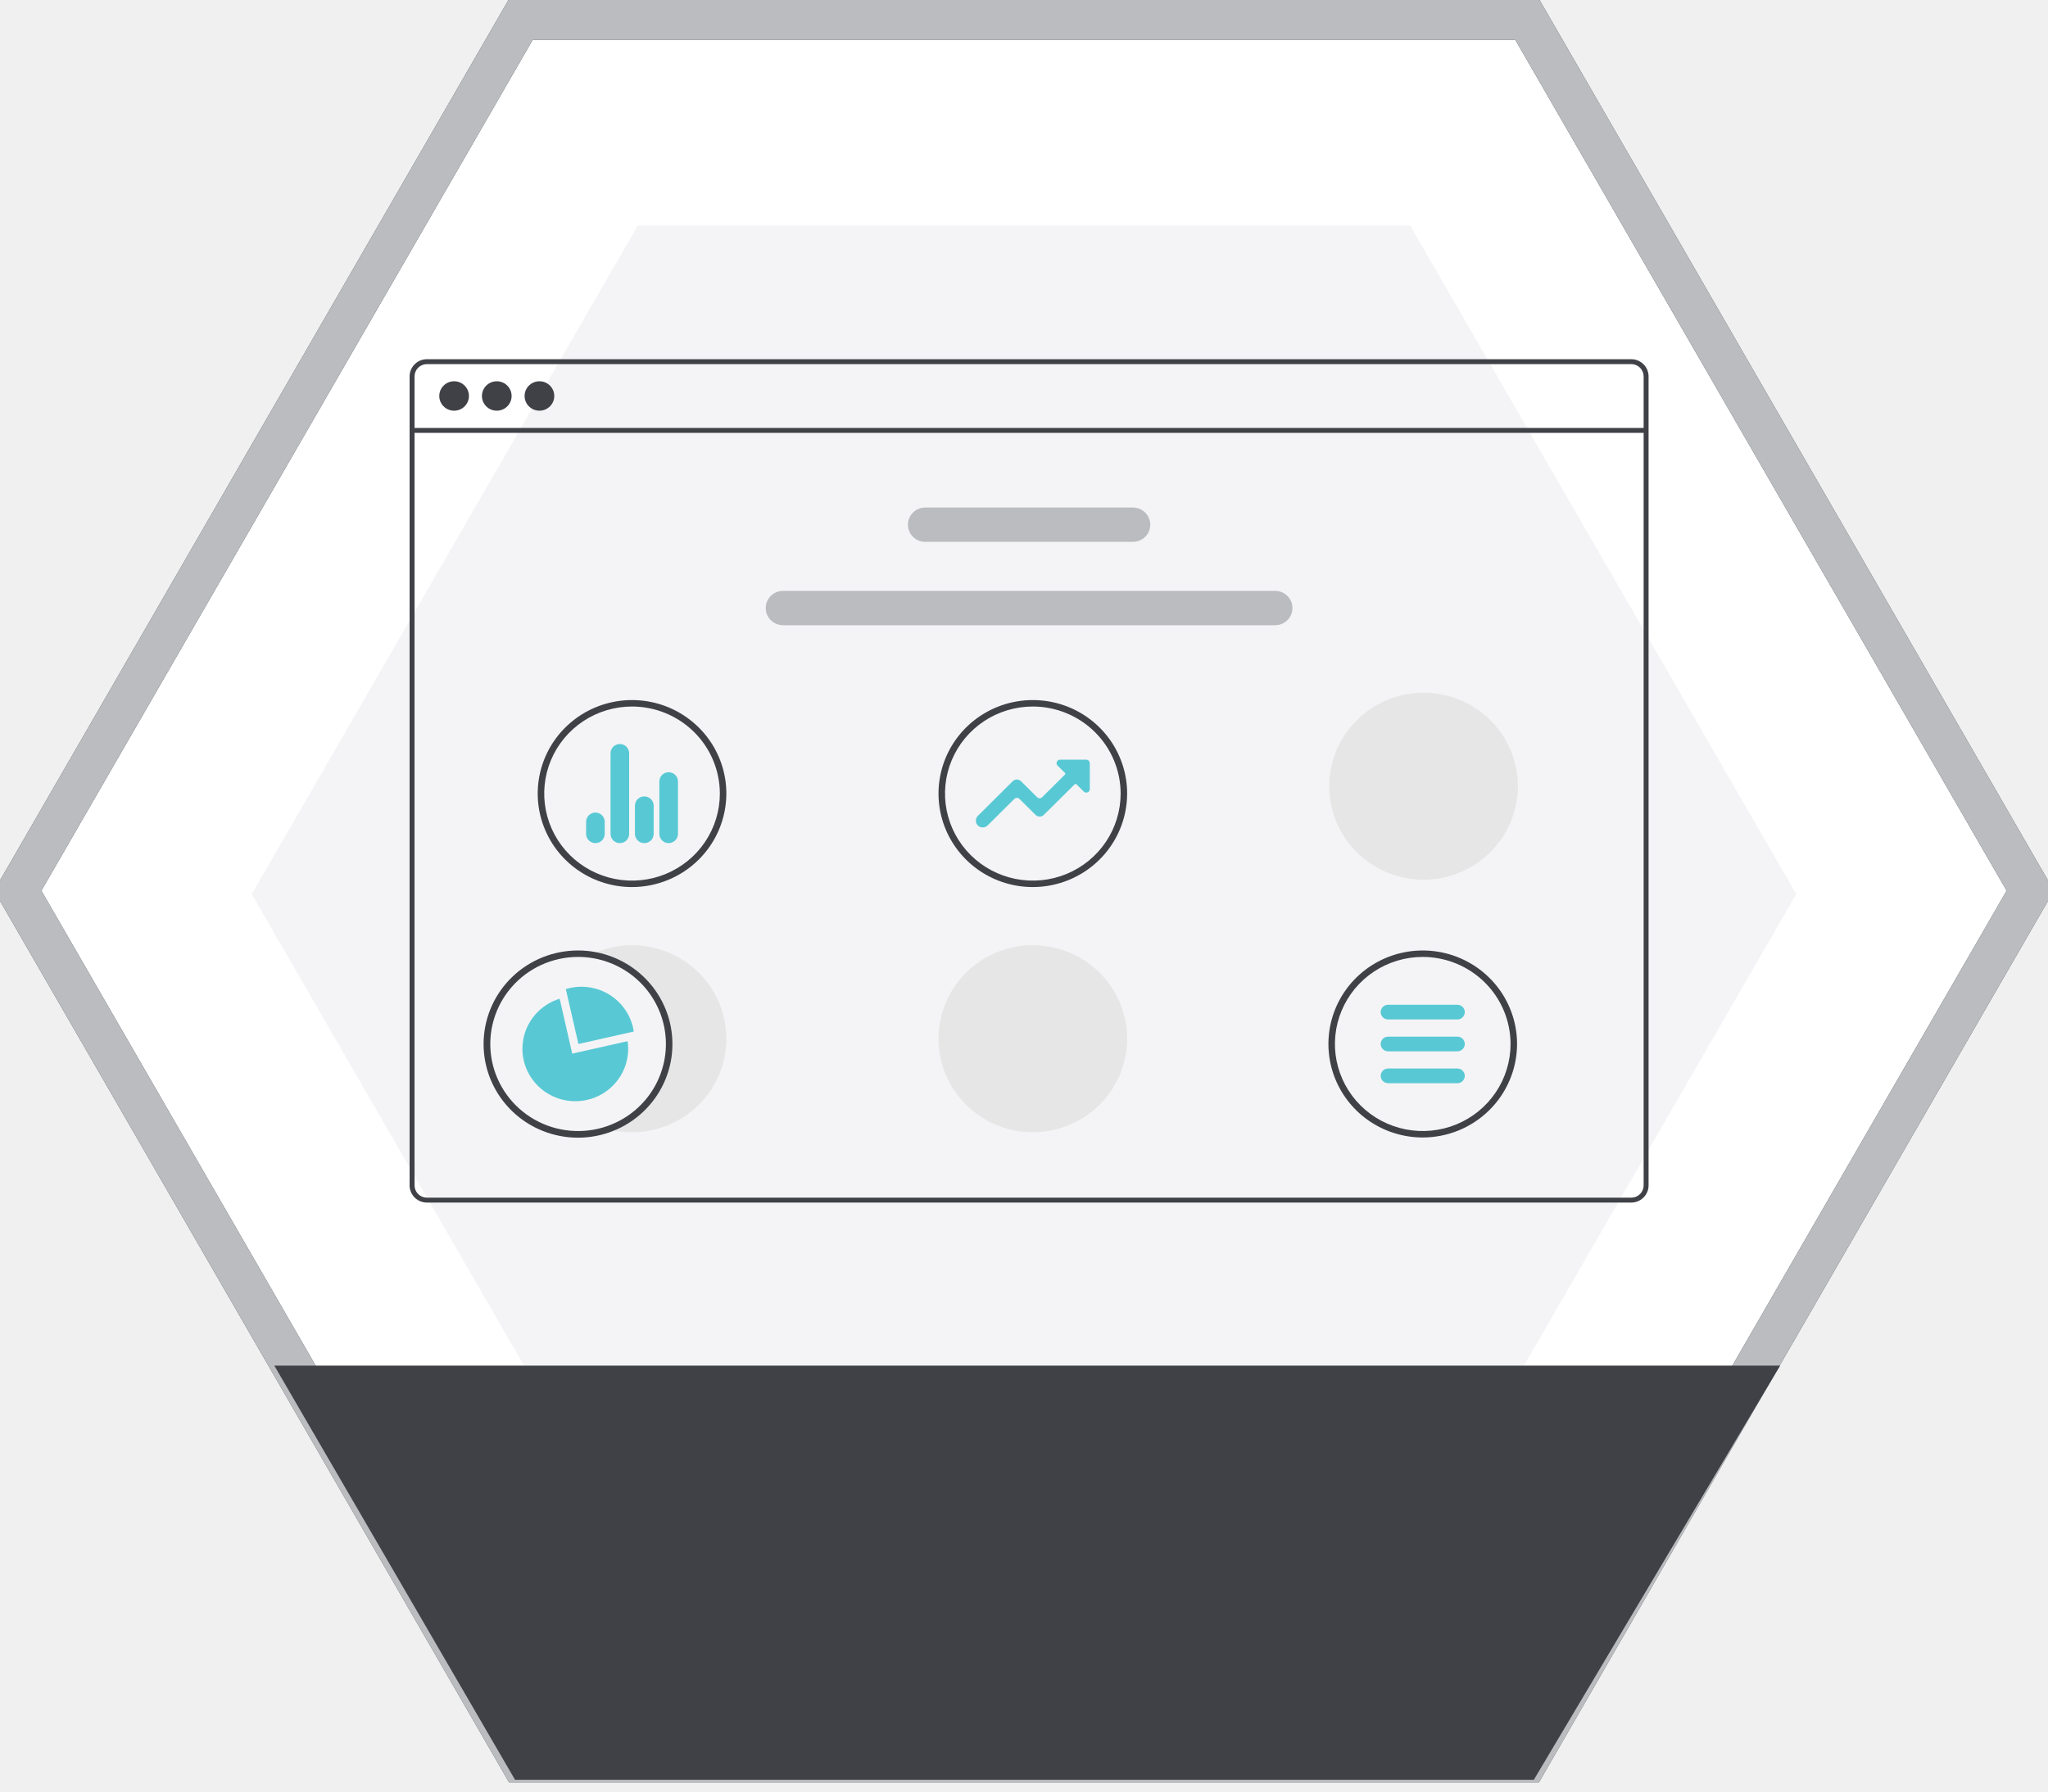
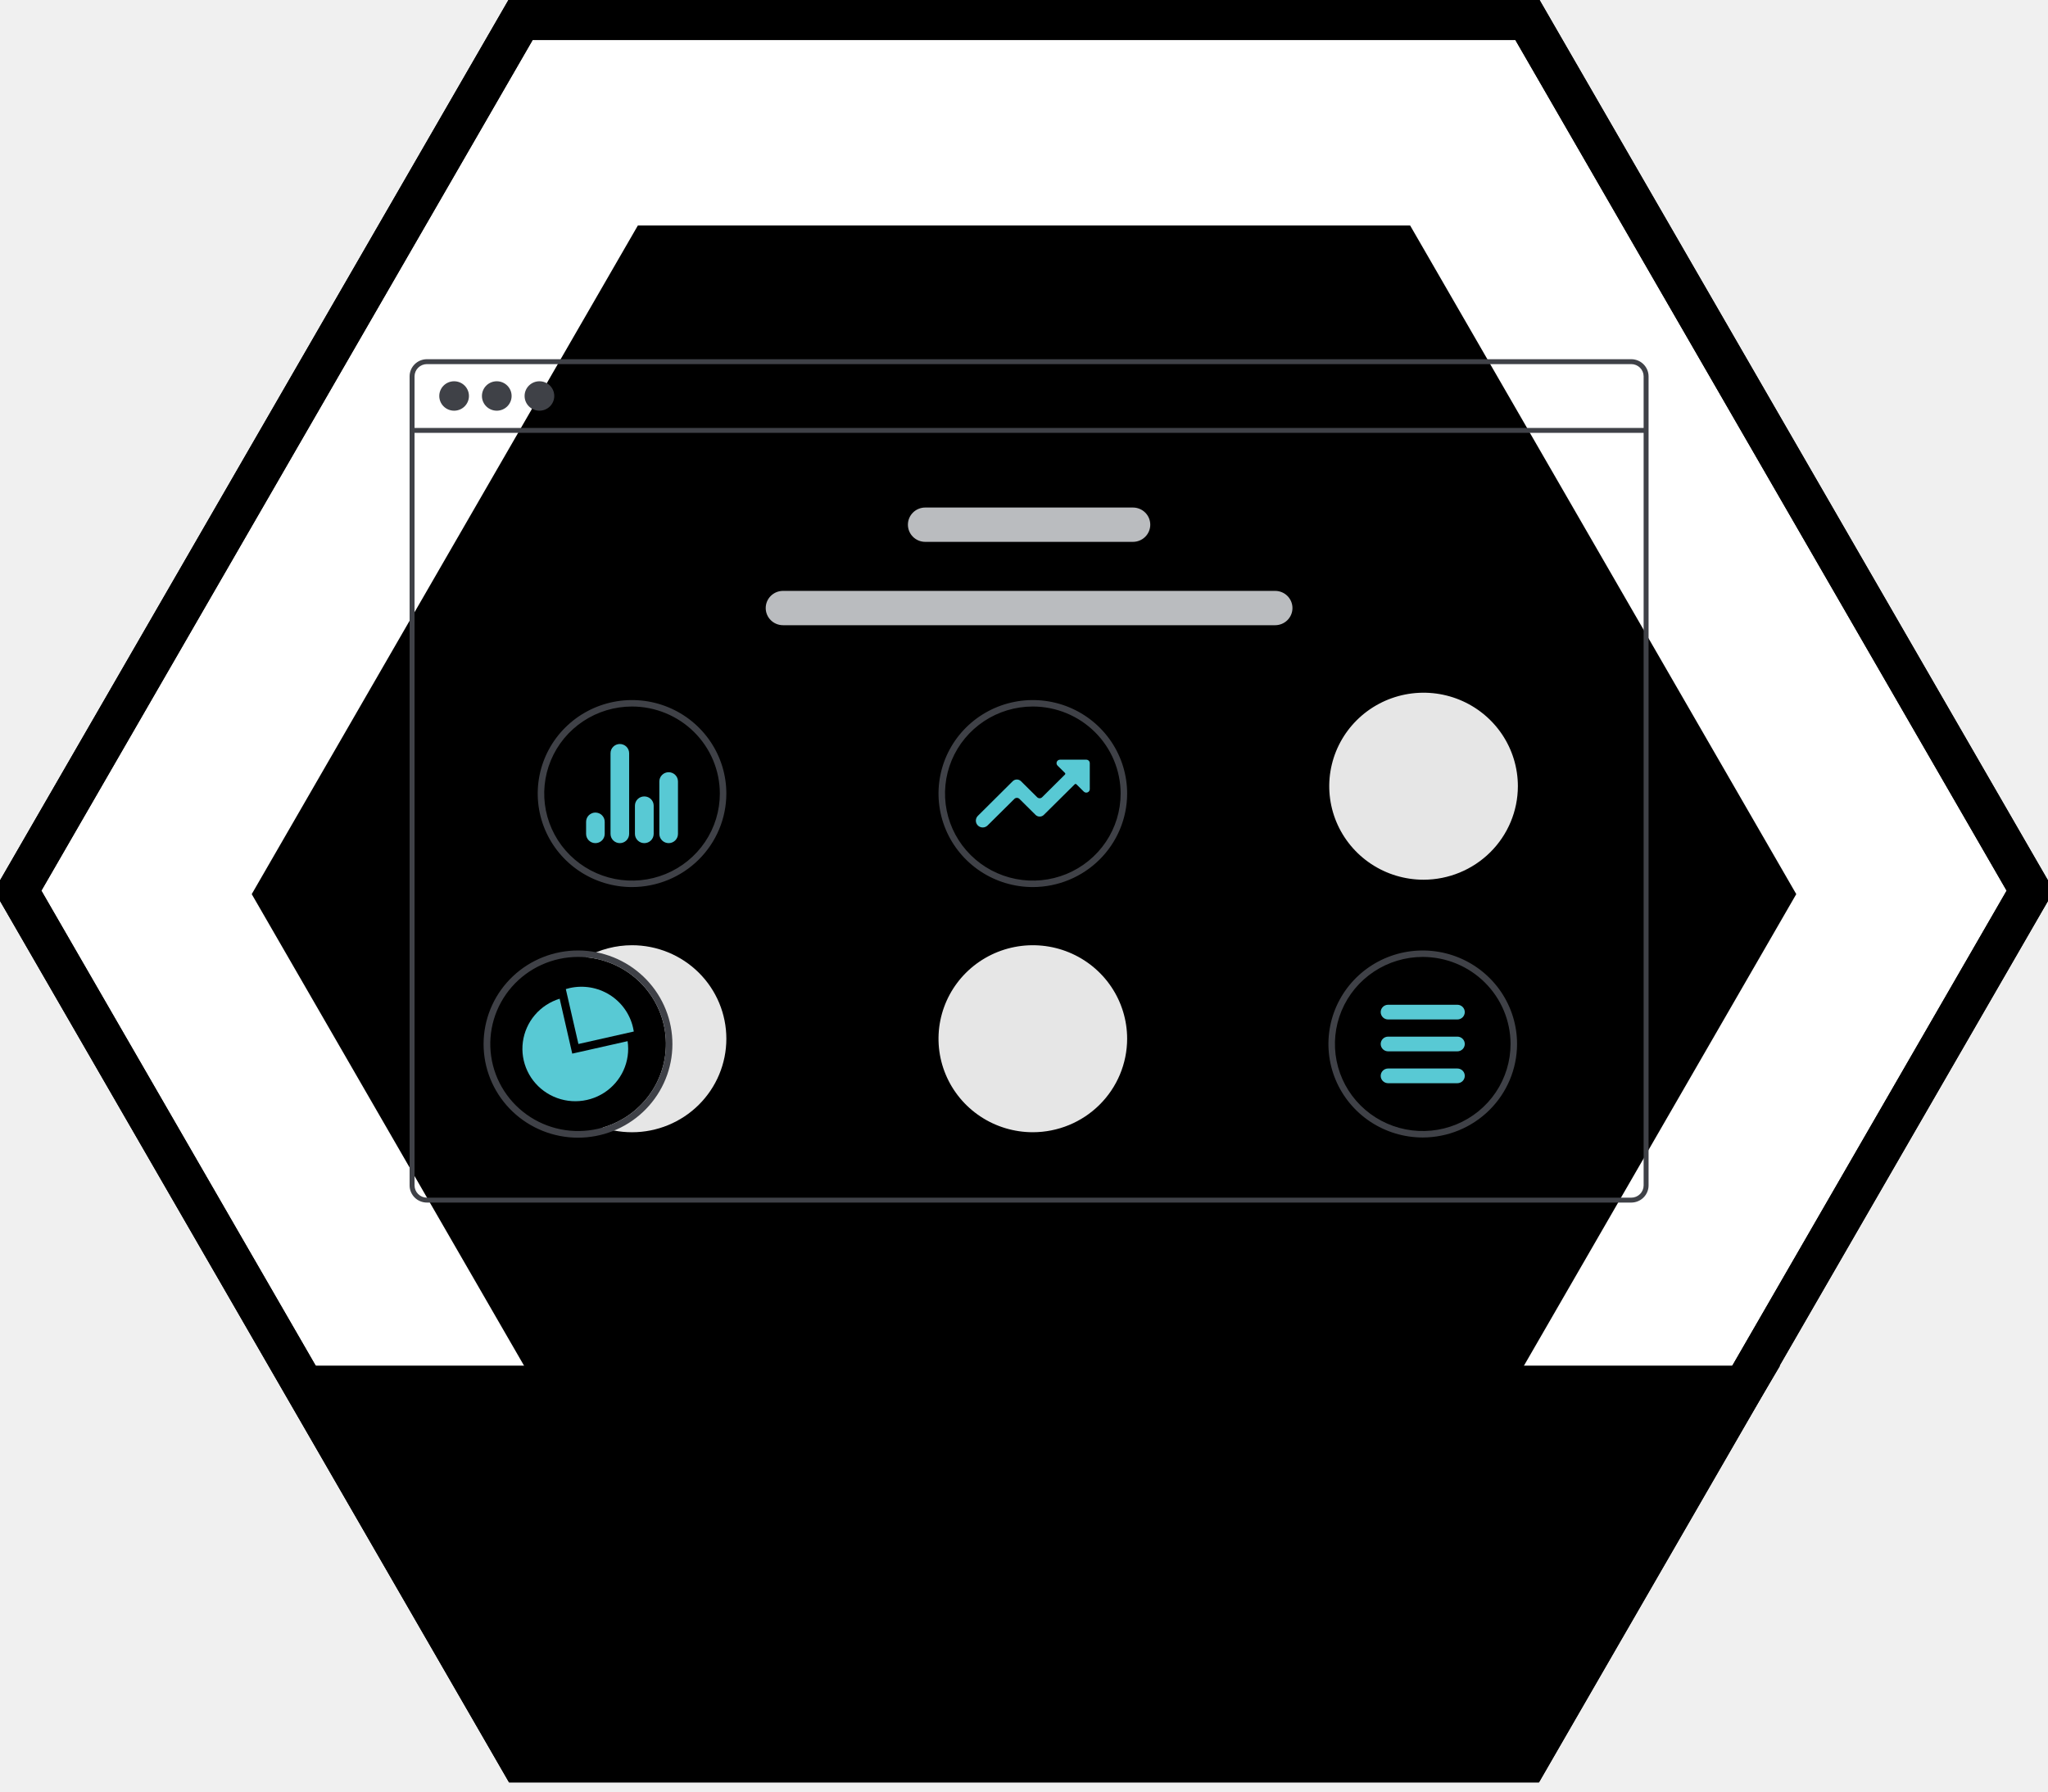
<svg xmlns="http://www.w3.org/2000/svg" class="badge vue3" width="400" height="350" viewBox="0 0 400 350" fill="none">
-   <path class="badge-border--hidden" fill="#FFFFFF" d="M298.268 3.795L396.536 174L298.268 344.205L101.732 344.205L3.464 174L101.732 3.795L298.268 3.795Z" stroke="#3F4147" stroke-width="8" />
-   <path class="badge-border" d="M298.268 3.795L396.536 174L298.268 344.205L101.732 344.205L3.464 174L101.732 3.795L298.268 3.795Z" stroke="#BABCBF" stroke-width="8" />
-   <path class="badge__bg" d="M124.583 305.3H275.416L350.833 174.674L275.417 44.049H124.583L49.166 174.674L124.583 305.3Z" fill="#F4F4F6" />
-   <path d="M53.575 266.78H347.689L299.581 347.689H100.589L53.575 266.78Z" fill="#3F4147" />
+   <path class="badge__border--hidden" fill="#FFFFFF" d="M298.268 3.795L396.536 174L298.268 344.205L101.732 344.205L3.464 174L101.732 3.795L298.268 3.795Z" stroke="currentColor" stroke-width="8" />
+   <path class="badge__border" d="M298.268 3.795L396.536 174L298.268 344.205L101.732 344.205L3.464 174L101.732 3.795L298.268 3.795Z" stroke="currentColor" stroke-width="8" />
+   <path class="badge__bg" d="M124.583 305.3H275.416L350.833 174.674L275.417 44.049H124.583L49.166 174.674L124.583 305.3Z" fill="currentColor" />
+   <path class="badge__label-bg" d="M53.575 266.78H347.689L299.581 347.689H100.589L53.575 266.78Z" fill="currentColor" />
  <path d="M318.606 70.174H83.381C82.485 70.175 81.625 70.528 80.991 71.157C80.358 71.786 80.001 72.638 80 73.527V231.578C80.001 232.467 80.358 233.32 80.991 233.948C81.625 234.577 82.485 234.93 83.381 234.931H318.606C319.502 234.93 320.361 234.577 320.995 233.948C321.629 233.32 321.986 232.467 321.987 231.578V73.527C321.986 72.638 321.629 71.786 320.995 71.157C320.361 70.528 319.502 70.175 318.606 70.174ZM321.021 231.578C321.02 232.214 320.766 232.822 320.313 233.272C319.86 233.721 319.246 233.973 318.606 233.973H83.381C82.741 233.973 82.126 233.721 81.674 233.272C81.221 232.822 80.966 232.214 80.966 231.578V73.527C80.966 72.892 81.221 72.283 81.674 71.834C82.126 71.385 82.741 71.132 83.381 71.132H318.606C319.246 71.132 319.86 71.385 320.313 71.834C320.766 72.283 321.02 72.892 321.021 73.527V231.578Z" fill="#3F4147" />
  <path d="M321.504 83.604H80.483V84.561H321.504V83.604Z" fill="#3F4147" />
  <path d="M88.694 80.232C90.295 80.232 91.592 78.945 91.592 77.358C91.592 75.771 90.295 74.484 88.694 74.484C87.094 74.484 85.796 75.771 85.796 77.358C85.796 78.945 87.094 80.232 88.694 80.232Z" fill="#3F4147" />
  <path d="M97.026 80.232C98.627 80.232 99.924 78.945 99.924 77.358C99.924 75.771 98.627 74.484 97.026 74.484C95.425 74.484 94.128 75.771 94.128 77.358C94.128 78.945 95.425 80.232 97.026 80.232Z" fill="#3F4147" />
  <path d="M105.358 80.232C106.958 80.232 108.256 78.945 108.256 77.358C108.256 75.771 106.958 74.484 105.358 74.484C103.757 74.484 102.46 75.771 102.46 77.358C102.46 78.945 103.757 80.232 105.358 80.232Z" fill="#3F4147" />
  <g class="content">
    <path d="M221.28 105.855H180.707C179.81 105.855 178.95 105.502 178.316 104.873C177.682 104.245 177.326 103.392 177.326 102.503C177.326 101.614 177.682 100.761 178.316 100.132C178.95 99.503 179.81 99.15 180.707 99.15H221.28C222.176 99.15 223.036 99.503 223.67 100.132C224.305 100.761 224.661 101.614 224.661 102.503C224.661 103.392 224.305 104.245 223.67 104.873C223.036 105.502 222.176 105.855 221.28 105.855Z" fill="#BABCBF" />
    <path d="M249.053 122.139H152.934C152.037 122.139 151.177 121.786 150.543 121.158C149.909 120.529 149.553 119.676 149.553 118.787C149.553 117.898 149.909 117.045 150.543 116.416C151.177 115.787 152.037 115.434 152.934 115.434H249.053C249.949 115.434 250.809 115.787 251.443 116.416C252.077 117.045 252.434 117.898 252.434 118.787C252.434 119.676 252.077 120.529 251.443 121.158C250.809 121.786 249.949 122.139 249.053 122.139Z" fill="#BABCBF" />
  </g>
  <g class="icon one">
    <path d="M123.444 173.295C119.801 173.295 116.239 172.223 113.21 170.216C110.181 168.209 107.82 165.357 106.425 162.019C105.031 158.681 104.666 155.009 105.377 151.465C106.088 147.922 107.842 144.667 110.418 142.113C112.995 139.558 116.277 137.819 119.85 137.114C123.424 136.409 127.127 136.771 130.493 138.153C133.859 139.536 136.736 141.877 138.76 144.881C140.785 147.885 141.865 151.416 141.865 155.029C141.859 159.872 139.917 164.514 136.463 167.939C133.01 171.363 128.328 173.289 123.444 173.295ZM123.444 138.023C120.052 138.023 116.736 139.02 113.916 140.889C111.095 142.757 108.897 145.413 107.599 148.521C106.301 151.628 105.961 155.048 106.623 158.347C107.285 161.645 108.918 164.676 111.317 167.054C113.715 169.432 116.771 171.052 120.098 171.708C123.425 172.364 126.873 172.028 130.007 170.741C133.141 169.453 135.82 167.274 137.704 164.477C139.589 161.68 140.595 158.392 140.595 155.029C140.589 150.52 138.781 146.197 135.566 143.009C132.35 139.821 127.991 138.028 123.444 138.023Z" fill="#3F4147" />
    <path class="graph" d="M130.599 164.712C130.117 164.712 129.654 164.522 129.313 164.184C128.972 163.846 128.78 163.388 128.779 162.91V152.661C128.779 152.183 128.971 151.725 129.312 151.387C129.652 151.049 130.114 150.859 130.596 150.859H130.599C131.081 150.859 131.543 151.049 131.884 151.387C132.225 151.725 132.416 152.183 132.417 152.661V162.91C132.416 163.387 132.225 163.845 131.884 164.183C131.543 164.521 131.081 164.711 130.599 164.712ZM125.854 164.712C125.614 164.714 125.375 164.669 125.152 164.58C124.929 164.49 124.726 164.358 124.555 164.191C124.383 164.023 124.247 163.824 124.154 163.604C124.06 163.384 124.012 163.148 124.011 162.91V157.389C124.011 156.911 124.203 156.453 124.544 156.115C124.884 155.777 125.346 155.587 125.828 155.587H125.854C126.336 155.587 126.798 155.777 127.139 156.115C127.479 156.453 127.671 156.911 127.672 157.389V162.91C127.671 163.387 127.479 163.845 127.139 164.183C126.798 164.521 126.336 164.711 125.854 164.712ZM121.063 164.712C120.581 164.712 120.118 164.522 119.777 164.184C119.436 163.846 119.243 163.388 119.243 162.91V147.148C119.243 146.67 119.435 146.212 119.776 145.874C120.116 145.536 120.578 145.346 121.06 145.346H121.063C121.545 145.346 122.007 145.536 122.348 145.874C122.688 146.212 122.88 146.67 122.881 147.148V162.91C122.88 163.387 122.688 163.845 122.348 164.183C122.007 164.521 121.545 164.711 121.063 164.712ZM116.291 164.712C116.052 164.712 115.815 164.665 115.594 164.575C115.373 164.484 115.173 164.352 115.004 164.184C114.835 164.017 114.701 163.818 114.609 163.599C114.518 163.38 114.471 163.145 114.471 162.908L114.473 160.541C114.474 160.063 114.665 159.605 115.006 159.267C115.347 158.929 115.809 158.74 116.291 158.74C116.773 158.74 117.235 158.93 117.576 159.268C117.917 159.606 118.108 160.065 118.108 160.542V162.91C118.107 163.387 117.916 163.845 117.575 164.183C117.234 164.521 116.772 164.711 116.291 164.712Z" fill="#58C9D4" />
  </g>
  <g class="icon two">
    <path d="M201.724 173.295C198.081 173.295 194.519 172.223 191.49 170.216C188.461 168.209 186.099 165.357 184.705 162.019C183.311 158.681 182.946 155.009 183.657 151.465C184.368 147.922 186.122 144.667 188.698 142.113C191.275 139.558 194.557 137.819 198.13 137.114C201.704 136.409 205.407 136.771 208.773 138.153C212.139 139.536 215.016 141.877 217.04 144.881C219.064 147.885 220.145 151.416 220.145 155.029C220.139 159.872 218.197 164.514 214.743 167.939C211.29 171.363 206.608 173.289 201.724 173.295ZM201.724 138.023C198.332 138.023 195.016 139.02 192.196 140.889C189.375 142.757 187.177 145.413 185.879 148.521C184.581 151.628 184.241 155.048 184.903 158.347C185.565 161.645 187.198 164.676 189.597 167.054C191.995 169.432 195.051 171.052 198.378 171.708C201.705 172.364 205.153 172.028 208.287 170.741C211.421 169.453 214.1 167.274 215.984 164.477C217.869 161.68 218.874 158.392 218.874 155.029C218.869 150.52 217.061 146.197 213.845 143.009C210.63 139.821 206.271 138.028 201.724 138.023Z" fill="#3F4147" />
    <path class="graph" d="M191.937 161.65C191.673 161.65 191.414 161.572 191.194 161.426C190.973 161.281 190.802 161.073 190.7 160.831C190.599 160.588 190.572 160.322 190.624 160.064C190.675 159.807 190.802 159.57 190.989 159.384L197.795 152.616C197.901 152.51 198.027 152.426 198.166 152.369C198.305 152.312 198.454 152.282 198.605 152.283H198.605C198.756 152.282 198.904 152.311 199.043 152.368C199.182 152.425 199.308 152.509 199.414 152.615L202.571 155.745C202.634 155.808 202.71 155.859 202.793 155.893C202.877 155.927 202.966 155.945 203.056 155.944H203.057C203.147 155.945 203.236 155.927 203.319 155.893C203.403 155.859 203.478 155.808 203.542 155.745L207.999 151.318C208.02 151.297 208.037 151.272 208.048 151.244C208.06 151.217 208.066 151.187 208.066 151.158C208.065 151.128 208.06 151.098 208.048 151.071C208.036 151.043 208.02 151.018 207.998 150.997L206.556 149.57C206.46 149.475 206.395 149.353 206.368 149.221C206.341 149.089 206.355 148.952 206.407 148.828C206.459 148.703 206.547 148.597 206.66 148.522C206.773 148.447 206.905 148.407 207.041 148.408H212.163C212.345 148.408 212.519 148.479 212.648 148.607C212.777 148.735 212.849 148.908 212.849 149.088V154.163C212.849 154.298 212.809 154.43 212.734 154.542C212.658 154.654 212.551 154.741 212.426 154.792C212.3 154.844 212.162 154.857 212.029 154.831C211.896 154.805 211.774 154.74 211.678 154.645L210.233 153.213C210.212 153.192 210.187 153.175 210.159 153.164C210.131 153.152 210.102 153.146 210.072 153.146C210.042 153.146 210.012 153.152 209.984 153.164C209.956 153.175 209.931 153.192 209.91 153.213L203.875 159.193C203.769 159.299 203.643 159.382 203.504 159.439C203.365 159.496 203.216 159.526 203.066 159.525H203.066C202.916 159.526 202.767 159.496 202.628 159.439C202.489 159.382 202.363 159.298 202.257 159.193L199.099 156.061C198.968 155.937 198.794 155.868 198.614 155.868C198.433 155.868 198.259 155.937 198.128 156.061L192.884 161.261C192.76 161.385 192.613 161.483 192.45 161.55C192.288 161.616 192.113 161.651 191.937 161.65Z" fill="#58C9D4" />
  </g>
  <g class="icon three">
    <path d="M278.039 171.858C274.396 171.858 270.834 170.787 267.805 168.78C264.776 166.773 262.415 163.92 261.02 160.582C259.626 157.244 259.261 153.572 259.972 150.028C260.683 146.485 262.437 143.231 265.014 140.676C267.59 138.121 270.872 136.382 274.445 135.677C278.019 134.972 281.723 135.334 285.089 136.716C288.454 138.099 291.331 140.44 293.356 143.444C295.38 146.448 296.46 149.979 296.46 153.592C296.455 158.435 294.512 163.078 291.059 166.502C287.605 169.926 282.923 171.853 278.039 171.858Z" fill="#E6E6E6" />
  </g>
  <g class="icon four">
    <path d="M123.445 184.657C120.283 184.661 117.174 185.469 114.417 187.004C118.402 187.353 122.138 189.072 124.98 191.864C127.822 194.655 129.591 198.344 129.98 202.291C130.37 206.239 129.356 210.198 127.114 213.483C124.872 216.768 121.543 219.172 117.702 220.281C118.421 220.517 119.155 220.708 119.899 220.851C121.067 221.079 122.254 221.193 123.445 221.191C128.33 221.191 133.016 219.266 136.471 215.841C139.926 212.415 141.866 207.769 141.866 202.924C141.866 198.079 139.926 193.433 136.471 190.007C133.016 186.582 128.33 184.657 123.445 184.657Z" fill="#E6E6E6" />
    <path d="M116.456 186.027C115.288 185.795 114.101 185.68 112.91 185.682C108.174 185.677 103.617 187.48 100.184 190.716C96.751 193.952 94.706 198.374 94.472 203.065C94.238 207.756 95.834 212.356 98.928 215.913C102.022 219.469 106.377 221.708 111.091 222.167C115.805 222.625 120.516 221.268 124.248 218.375C127.979 215.483 130.446 211.278 131.136 206.631C131.825 201.984 130.686 197.253 127.953 193.417C125.219 189.581 121.103 186.935 116.456 186.027ZM117.702 220.281C115.343 220.961 112.864 221.131 110.432 220.779C108.001 220.427 105.675 219.562 103.611 218.241C101.546 216.92 99.792 215.174 98.467 213.123C97.142 211.071 96.277 208.761 95.93 206.349C95.584 203.938 95.763 201.48 96.458 199.143C97.152 196.806 98.345 194.644 99.955 192.804C101.565 190.964 103.555 189.488 105.79 188.477C108.025 187.465 110.453 186.942 112.91 186.942C113.417 186.942 113.92 186.966 114.417 187.004C118.402 187.353 122.138 189.072 124.98 191.864C127.822 194.655 129.591 198.344 129.98 202.291C130.37 206.239 129.356 210.198 127.114 213.483C124.872 216.768 121.542 219.172 117.702 220.281Z" fill="#3F4147" />
    <path class="graph" d="M123.636 200.734C123.027 198.087 121.384 195.789 119.068 194.343C116.751 192.896 113.951 192.421 111.281 193.02C111.02 193.079 110.75 193.152 110.512 193.224L112.974 203.951L123.791 201.514C123.746 201.265 123.695 200.992 123.636 200.734Z" fill="#58C9D4" />
    <path class="graph" d="M122.588 203.397L111.766 205.834L109.309 195.107C107.422 195.686 105.742 196.789 104.468 198.286C103.194 199.783 102.38 201.611 102.122 203.552C101.864 205.494 102.173 207.468 103.012 209.241C103.851 211.014 105.185 212.512 106.856 213.555C108.527 214.599 110.465 215.146 112.44 215.131C114.415 215.116 116.345 214.54 118 213.471C119.654 212.402 120.965 210.885 121.777 209.099C122.589 207.314 122.867 205.335 122.579 203.397H122.588Z" fill="#58C9D4" />
  </g>
  <g class="icon five">
    <path d="M201.724 221.189C198.081 221.189 194.519 220.118 191.49 218.111C188.461 216.104 186.099 213.251 184.705 209.913C183.311 206.576 182.946 202.903 183.657 199.36C184.368 195.817 186.122 192.562 188.698 190.007C191.275 187.453 194.557 185.713 198.13 185.008C201.704 184.304 205.407 184.665 208.773 186.048C212.139 187.43 215.016 189.771 217.04 192.775C219.064 195.779 220.145 199.311 220.145 202.923C220.139 207.766 218.197 212.409 214.743 215.833C211.29 219.258 206.608 221.184 201.724 221.189Z" fill="#E6E6E6" />
  </g>
  <g class="icon six">
    <path class="graph" d="M284.641 211.613H271.117C270.733 211.613 270.364 211.461 270.092 211.192C269.821 210.922 269.668 210.557 269.668 210.176C269.668 209.795 269.821 209.429 270.092 209.16C270.364 208.89 270.733 208.739 271.117 208.739H284.641C285.026 208.739 285.394 208.89 285.666 209.16C285.938 209.429 286.09 209.795 286.09 210.176C286.09 210.557 285.938 210.922 285.666 211.192C285.394 211.461 285.026 211.613 284.641 211.613Z" fill="#58C9D4" />
    <path class="graph" d="M284.641 205.386H271.117C270.733 205.386 270.364 205.235 270.092 204.966C269.821 204.696 269.668 204.331 269.668 203.95C269.668 203.569 269.821 203.203 270.092 202.934C270.364 202.664 270.733 202.513 271.117 202.513H284.641C285.026 202.513 285.394 202.664 285.666 202.934C285.938 203.203 286.09 203.569 286.09 203.95C286.09 204.331 285.938 204.696 285.666 204.966C285.394 205.235 285.026 205.386 284.641 205.386Z" fill="#58C9D4" />
    <path class="graph" d="M284.641 199.16H271.117C270.733 199.16 270.364 199.009 270.092 198.739C269.821 198.47 269.668 198.104 269.668 197.723C269.668 197.342 269.821 196.977 270.092 196.707C270.364 196.438 270.733 196.286 271.117 196.286H284.641C285.026 196.286 285.394 196.438 285.666 196.707C285.938 196.977 286.09 197.342 286.09 197.723C286.09 198.104 285.938 198.47 285.666 198.739C285.394 199.009 285.026 199.16 284.641 199.16Z" fill="#58C9D4" />
    <path d="M277.879 222.216C274.236 222.216 270.674 221.144 267.645 219.137C264.616 217.13 262.255 214.277 260.86 210.94C259.466 207.602 259.101 203.929 259.812 200.386C260.523 196.843 262.277 193.588 264.854 191.034C267.43 188.479 270.712 186.739 274.285 186.035C277.859 185.33 281.562 185.692 284.928 187.074C288.294 188.457 291.171 190.798 293.196 193.802C295.22 196.805 296.3 200.337 296.3 203.95C296.294 208.792 294.352 213.435 290.899 216.86C287.445 220.284 282.763 222.21 277.879 222.216ZM277.879 186.943C274.487 186.943 271.171 187.941 268.351 189.809C265.53 191.678 263.332 194.334 262.034 197.442C260.736 200.549 260.396 203.968 261.058 207.267C261.72 210.566 263.353 213.596 265.752 215.975C268.15 218.353 271.206 219.973 274.533 220.629C277.86 221.285 281.308 220.948 284.442 219.661C287.576 218.374 290.255 216.194 292.139 213.398C294.024 210.601 295.03 207.313 295.03 203.95C295.024 199.441 293.216 195.118 290.001 191.93C286.785 188.742 282.426 186.948 277.879 186.943Z" fill="#3F4147" />
  </g>
</svg>
